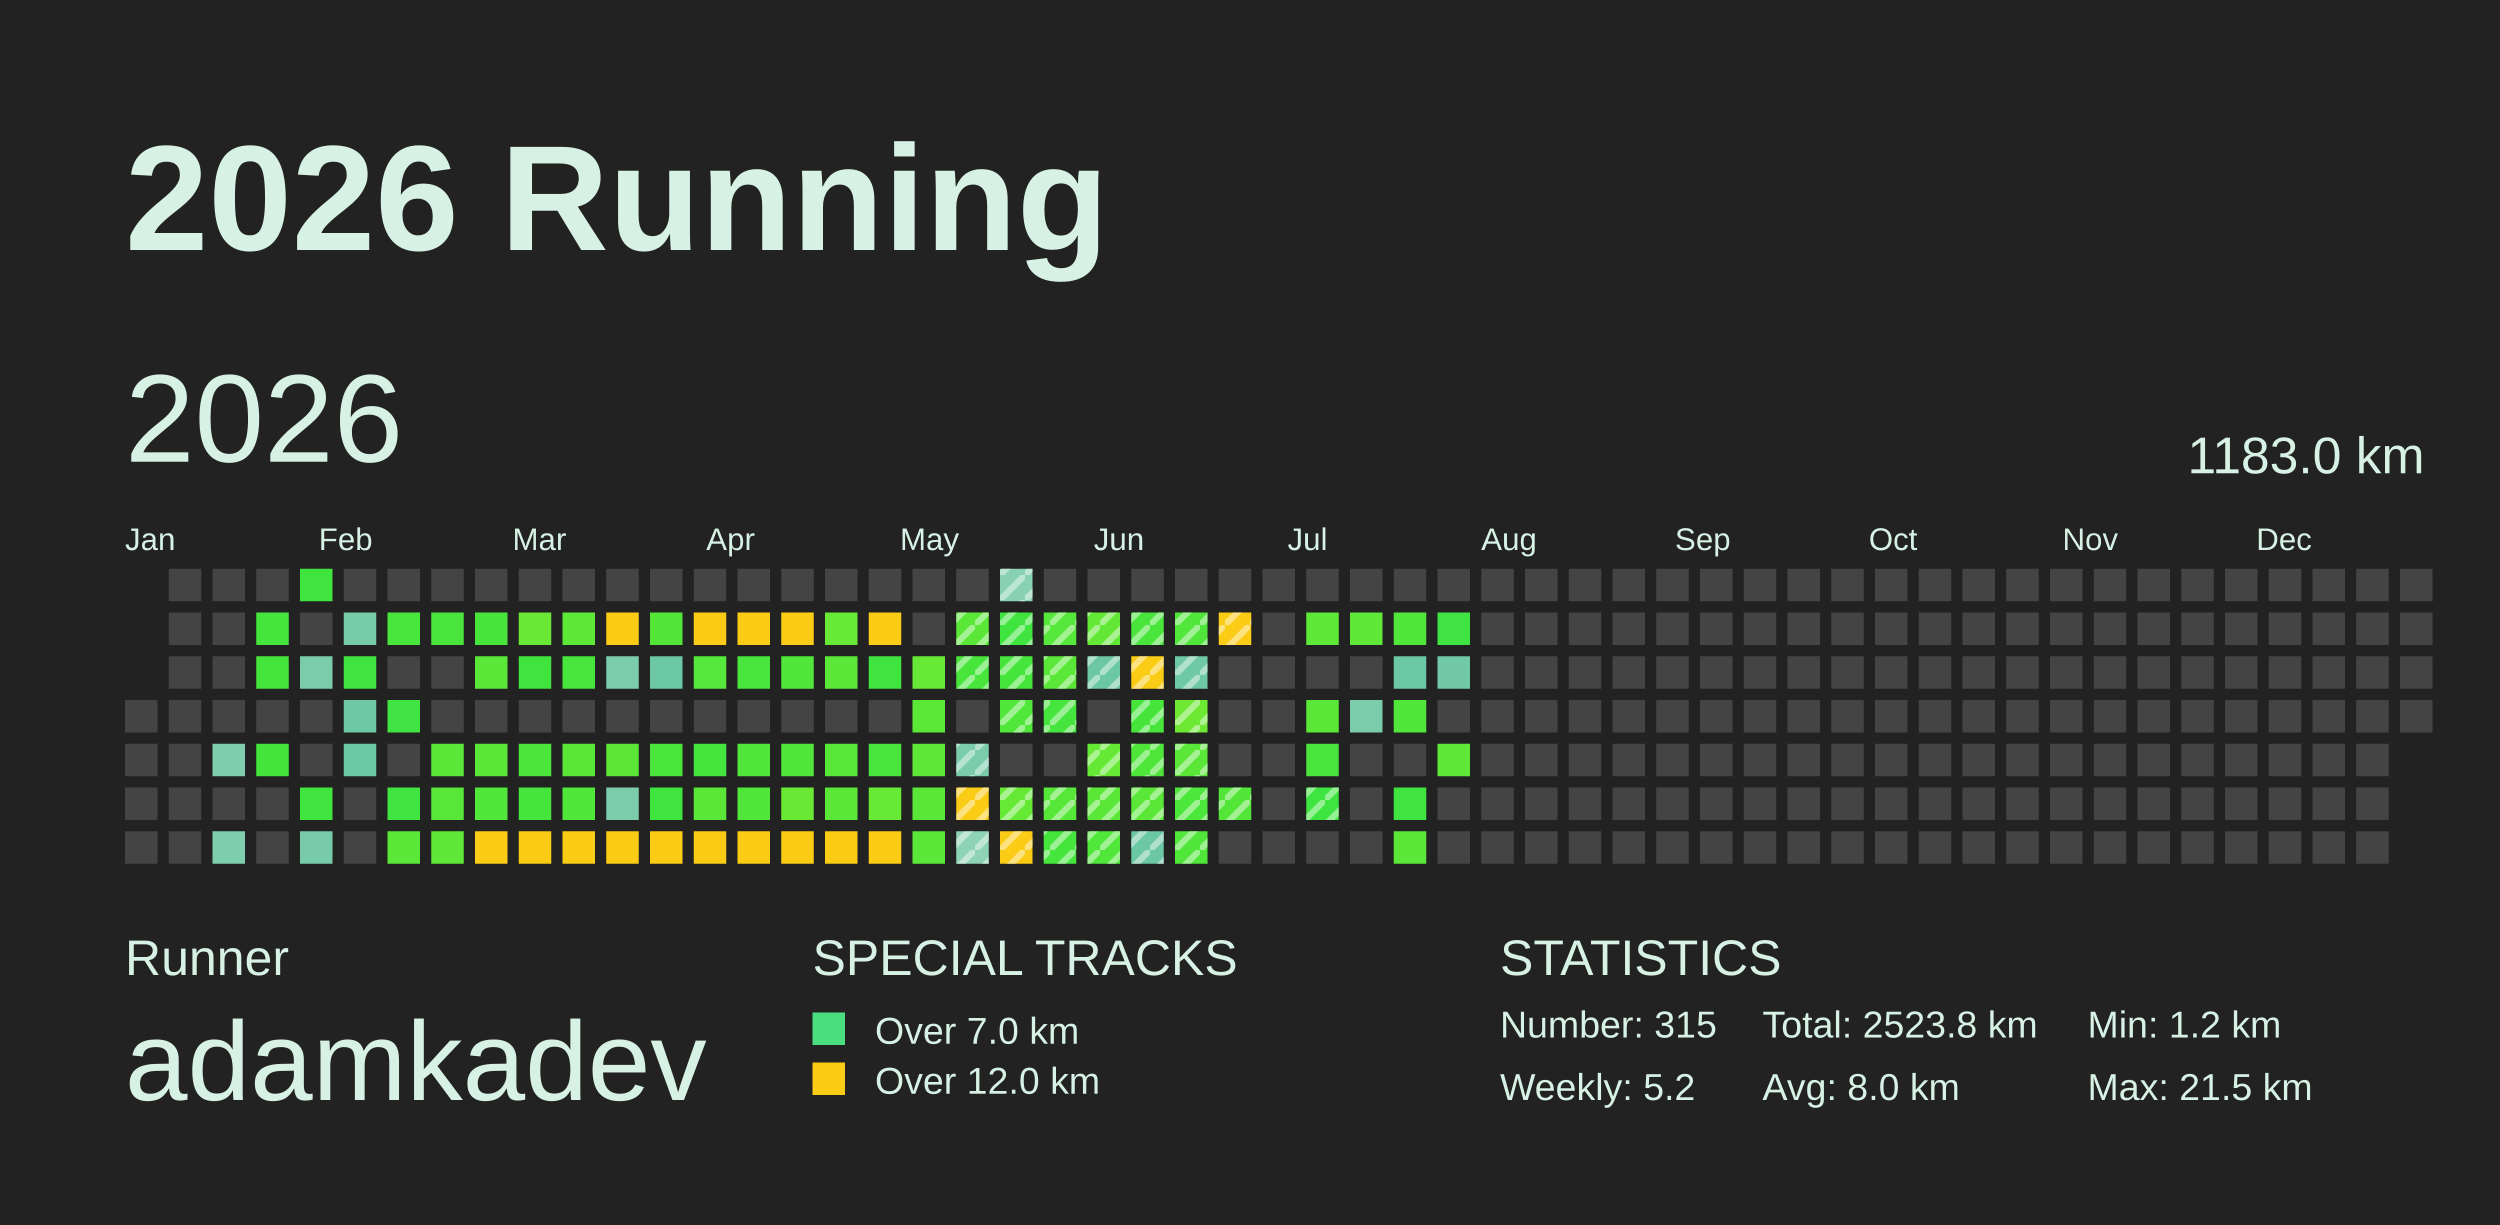
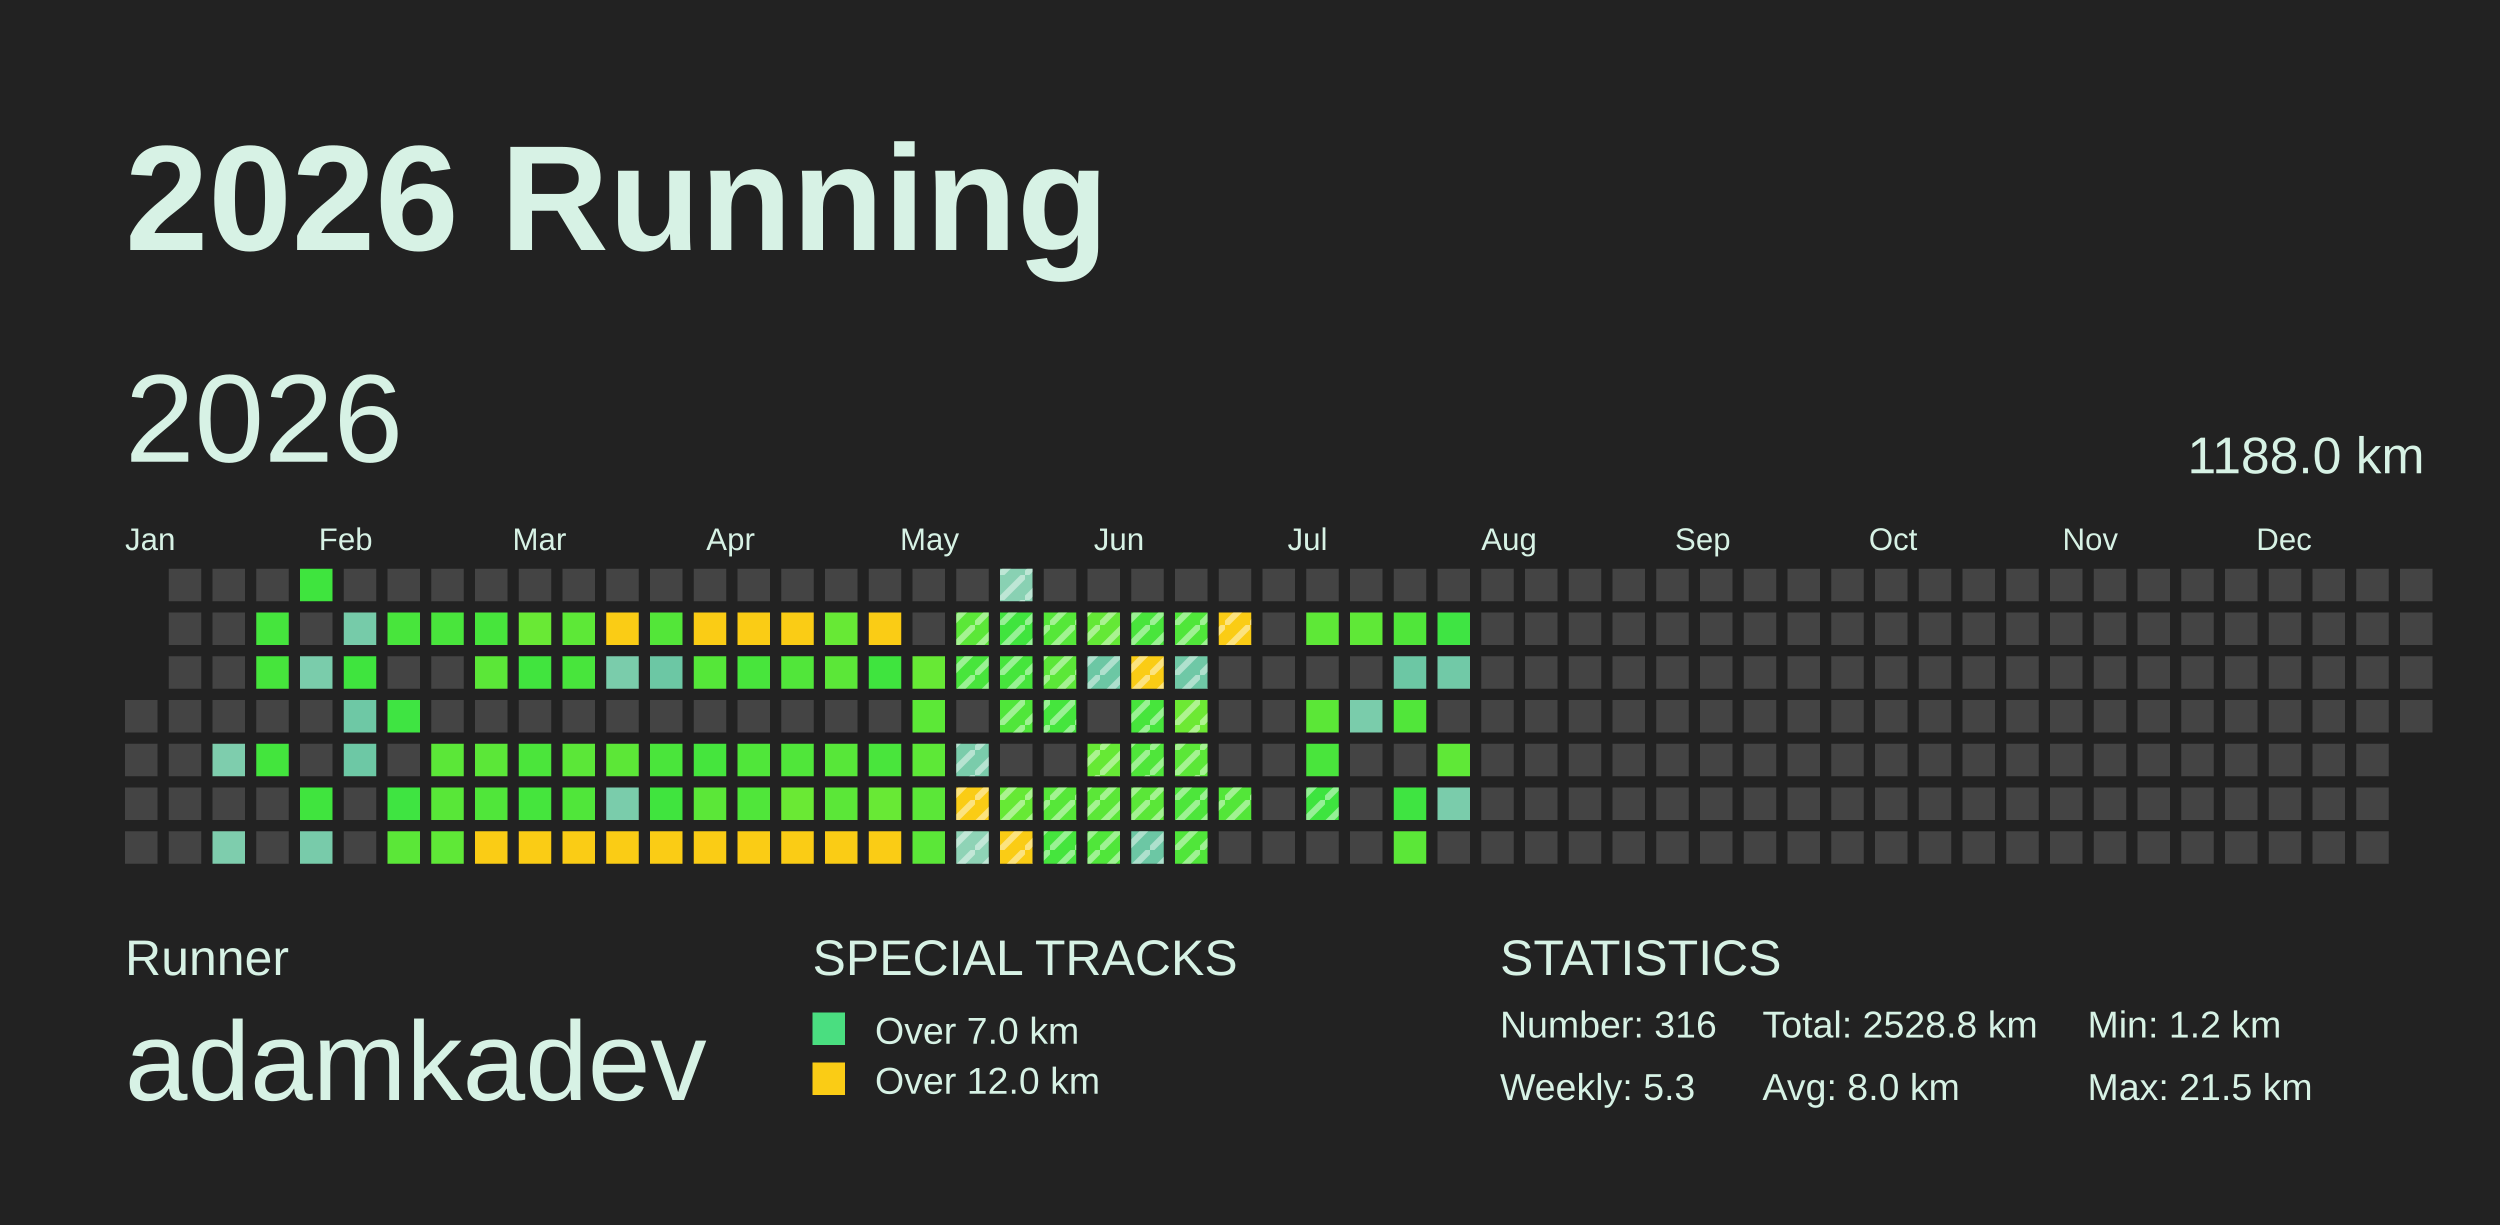
<svg xmlns="http://www.w3.org/2000/svg" baseProfile="full" height="98mm" version="1.1" viewBox="0,0,200,98" width="200mm">
  <defs>
    <pattern height="2" id="indoor-stripe" patternUnits="userSpaceOnUse" width="2">
      <line stroke="white" stroke-opacity="0.45" stroke-width="0.5" x1="0" x2="2" y1="2" y2="0" />
    </pattern>
  </defs>
  <rect fill="#222222" height="98" width="200" x="0" y="0" />
  <text fill="#D7F2E5" style="font-size:12px; font-family:Arial; font-weight:bold;" x="10" y="20">2026 Running</text>
  <text fill="#D7F2E5" style="font-size:4px; font-family:Arial" x="10" y="78">Runner</text>
  <text fill="#D7F2E5" style="font-size:9px; font-family:Arial" x="10" y="88">adamkadev</text>
  <text fill="#D7F2E5" style="font-size:4px; font-family:Arial" x="65" y="78">SPECIAL TRACKS</text>
  <rect fill="#4ADE80" height="2.6" width="2.6" x="65" y="81" />
  <text fill="#D7F2E5" style="font-size:3px; font-family:Arial" x="70" y="83.5">Over 7.0 km</text>
  <rect fill="#FACC15" height="2.6" width="2.6" x="65" y="85" />
  <text fill="#D7F2E5" style="font-size:3px; font-family:Arial" x="70" y="87.5">Over 12.0 km</text>
  <text fill="#D7F2E5" style="font-size:4px; font-family:Arial" x="120" y="78">STATISTICS</text>
-   <text fill="#D7F2E5" style="font-size:3px; font-family:Arial" x="120" y="83">Number: 315</text>
-   <text fill="#D7F2E5" style="font-size:3px; font-family:Arial" x="120" y="88">Weekly: 5.2</text>
-   <text fill="#D7F2E5" style="font-size:3px; font-family:Arial" x="141" y="83">Total: 2523.8 km</text>
+   <text fill="#D7F2E5" style="font-size:3px; font-family:Arial" x="120" y="83">Number: 316</text>
+   <text fill="#D7F2E5" style="font-size:3px; font-family:Arial" x="120" y="88">Weekly: 5.3</text>
+   <text fill="#D7F2E5" style="font-size:3px; font-family:Arial" x="141" y="83">Total: 2528.8 km</text>
  <text fill="#D7F2E5" style="font-size:3px; font-family:Arial" x="141" y="88">Avg: 8.0 km</text>
  <text fill="#D7F2E5" style="font-size:3px; font-family:Arial" x="167" y="83">Min: 1.2 km</text>
  <text fill="#D7F2E5" style="font-size:3px; font-family:Arial" x="167" y="88">Max: 21.5 km</text>
  <text dominant-baseline="hanging" fill="#D7F2E5" style="font-size:10.0px; font-family:Arial;" x="10" y="30">2026</text>
-   <text dominant-baseline="hanging" fill="#D7F2E5" style="font-size:4.125px; font-family:Arial;" x="175" y="35">1183.0 km</text>
+   <text dominant-baseline="hanging" fill="#D7F2E5" style="font-size:4.125px; font-family:Arial;" x="175" y="35">1188.0 km</text>
  <text fill="#D7F2E5" style="font-size:2.5px; font-family:Arial" x="10.0" y="44">Jan</text>
  <text fill="#D7F2E5" style="font-size:2.5px; font-family:Arial" x="25.5" y="44">Feb</text>
  <text fill="#D7F2E5" style="font-size:2.5px; font-family:Arial" x="41.0" y="44">Mar</text>
  <text fill="#D7F2E5" style="font-size:2.5px; font-family:Arial" x="56.5" y="44">Apr</text>
  <text fill="#D7F2E5" style="font-size:2.5px; font-family:Arial" x="72.0" y="44">May</text>
  <text fill="#D7F2E5" style="font-size:2.5px; font-family:Arial" x="87.5" y="44">Jun</text>
  <text fill="#D7F2E5" style="font-size:2.5px; font-family:Arial" x="103.0" y="44">Jul</text>
  <text fill="#D7F2E5" style="font-size:2.5px; font-family:Arial" x="118.5" y="44">Aug</text>
  <text fill="#D7F2E5" style="font-size:2.5px; font-family:Arial" x="134.0" y="44">Sep</text>
  <text fill="#D7F2E5" style="font-size:2.5px; font-family:Arial" x="149.5" y="44">Oct</text>
  <text fill="#D7F2E5" style="font-size:2.5px; font-family:Arial" x="165.0" y="44">Nov</text>
  <text fill="#D7F2E5" style="font-size:2.5px; font-family:Arial" x="180.5" y="44">Dec</text>
  <rect fill="#444444" height="2.6" width="2.6" x="10.0" y="56.0" />
  <rect fill="#444444" height="2.6" width="2.6" x="10.0" y="59.5" />
  <rect fill="#444444" height="2.6" width="2.6" x="10.0" y="63.0" />
  <rect fill="#444444" height="2.6" width="2.6" x="10.0" y="66.5" />
  <rect fill="#444444" height="2.6" width="2.6" x="13.5" y="45.5" />
  <rect fill="#444444" height="2.6" width="2.6" x="13.5" y="49.0" />
  <rect fill="#444444" height="2.6" width="2.6" x="13.5" y="52.5" />
  <rect fill="#444444" height="2.6" width="2.6" x="13.5" y="56.0" />
  <rect fill="#444444" height="2.6" width="2.6" x="13.5" y="59.5" />
  <rect fill="#444444" height="2.6" width="2.6" x="13.5" y="63.0" />
  <rect fill="#444444" height="2.6" width="2.6" x="13.5" y="66.5" />
  <rect fill="#444444" height="2.6" width="2.6" x="17.0" y="45.5" />
  <rect fill="#444444" height="2.6" width="2.6" x="17.0" y="49.0" />
  <rect fill="#444444" height="2.6" width="2.6" x="17.0" y="52.5" />
  <rect fill="#444444" height="2.6" width="2.6" x="17.0" y="56.0" />
  <rect fill="#7ecdad" height="2.6" width="2.6" x="17.0" y="59.5" />
  <rect fill="#444444" height="2.6" width="2.6" x="17.0" y="63.0" />
  <rect fill="#7ecdad" height="2.6" width="2.6" x="17.0" y="66.5" />
  <rect fill="#444444" height="2.6" width="2.6" x="20.5" y="45.5" />
  <rect fill="#45e53d" height="2.6" width="2.6" x="20.5" y="49.0" />
  <rect fill="#46e53c" height="2.6" width="2.6" x="20.5" y="52.5" />
  <rect fill="#444444" height="2.6" width="2.6" x="20.5" y="56.0" />
  <rect fill="#43e53d" height="2.6" width="2.6" x="20.5" y="59.5" />
  <rect fill="#444444" height="2.6" width="2.6" x="20.5" y="63.0" />
  <rect fill="#444444" height="2.6" width="2.6" x="20.5" y="66.5" />
  <rect fill="#3fe43e" height="2.6" width="2.6" x="24.0" y="45.5" />
  <rect fill="#444444" height="2.6" width="2.6" x="24.0" y="49.0" />
  <rect fill="#7accab" height="2.6" width="2.6" x="24.0" y="52.5" />
  <rect fill="#444444" height="2.6" width="2.6" x="24.0" y="56.0" />
  <rect fill="#444444" height="2.6" width="2.6" x="24.0" y="59.5" />
  <rect fill="#40e43e" height="2.6" width="2.6" x="24.0" y="63.0" />
  <rect fill="#78cbaa" height="2.6" width="2.6" x="24.0" y="66.5" />
  <rect fill="#444444" height="2.6" width="2.6" x="27.5" y="45.5" />
  <rect fill="#76cba9" height="2.6" width="2.6" x="27.5" y="49.0" />
  <rect fill="#3fe43e" height="2.6" width="2.6" x="27.5" y="52.5" />
  <rect fill="#6ec8a5" height="2.6" width="2.6" x="27.5" y="56.0" />
  <rect fill="#6dc8a5" height="2.6" width="2.6" x="27.5" y="59.5" />
  <rect fill="#444444" height="2.6" width="2.6" x="27.5" y="63.0" />
  <rect fill="#444444" height="2.6" width="2.6" x="27.5" y="66.5" />
  <rect fill="#444444" height="2.6" width="2.6" x="31.0" y="45.5" />
  <rect fill="#48e53c" height="2.6" width="2.6" x="31.0" y="49.0" />
  <rect fill="#444444" height="2.6" width="2.6" x="31.0" y="52.5" />
  <rect fill="#3fe442" height="2.6" width="2.6" x="31.0" y="56.0" />
  <rect fill="#444444" height="2.6" width="2.6" x="31.0" y="59.5" />
  <rect fill="#3fe441" height="2.6" width="2.6" x="31.0" y="63.0" />
  <rect fill="#5be738" height="2.6" width="2.6" x="31.0" y="66.5" />
  <rect fill="#444444" height="2.6" width="2.6" x="34.5" y="45.5" />
  <rect fill="#49e53c" height="2.6" width="2.6" x="34.5" y="49.0" />
  <rect fill="#444444" height="2.6" width="2.6" x="34.5" y="52.5" />
  <rect fill="#444444" height="2.6" width="2.6" x="34.5" y="56.0" />
  <rect fill="#5be738" height="2.6" width="2.6" x="34.5" y="59.5" />
  <rect fill="#58e738" height="2.6" width="2.6" x="34.5" y="63.0" />
  <rect fill="#5fe837" height="2.6" width="2.6" x="34.5" y="66.5" />
  <rect fill="#444444" height="2.6" width="2.6" x="38.0" y="45.5" />
  <rect fill="#47e53c" height="2.6" width="2.6" x="38.0" y="49.0" />
  <rect fill="#5be738" height="2.6" width="2.6" x="38.0" y="52.5" />
  <rect fill="#444444" height="2.6" width="2.6" x="38.0" y="56.0" />
  <rect fill="#5be738" height="2.6" width="2.6" x="38.0" y="59.5" />
  <rect fill="#50e63a" height="2.6" width="2.6" x="38.0" y="63.0" />
  <rect fill="#FACC15" height="2.6" width="2.6" x="38.0" y="66.5" />
  <rect fill="#444444" height="2.6" width="2.6" x="41.5" y="45.5" />
  <rect fill="#69e935" height="2.6" width="2.6" x="41.5" y="49.0" />
  <rect fill="#41e43e" height="2.6" width="2.6" x="41.5" y="52.5" />
  <rect fill="#444444" height="2.6" width="2.6" x="41.5" y="56.0" />
  <rect fill="#4be53b" height="2.6" width="2.6" x="41.5" y="59.5" />
  <rect fill="#45e53d" height="2.6" width="2.6" x="41.5" y="63.0" />
  <rect fill="#FACC15" height="2.6" width="2.6" x="41.5" y="66.5" />
  <rect fill="#444444" height="2.6" width="2.6" x="45.0" y="45.5" />
  <rect fill="#5de837" height="2.6" width="2.6" x="45.0" y="49.0" />
  <rect fill="#48e53c" height="2.6" width="2.6" x="45.0" y="52.5" />
  <rect fill="#444444" height="2.6" width="2.6" x="45.0" y="56.0" />
  <rect fill="#5be738" height="2.6" width="2.6" x="45.0" y="59.5" />
  <rect fill="#50e63a" height="2.6" width="2.6" x="45.0" y="63.0" />
  <rect fill="#FACC15" height="2.6" width="2.6" x="45.0" y="66.5" />
  <rect fill="#444444" height="2.6" width="2.6" x="48.5" y="45.5" />
  <rect fill="#FACC15" height="2.6" width="2.6" x="48.5" y="49.0" />
  <rect fill="#7accab" height="2.6" width="2.6" x="48.5" y="52.5" />
  <rect fill="#444444" height="2.6" width="2.6" x="48.5" y="56.0" />
  <rect fill="#5ce737" height="2.6" width="2.6" x="48.5" y="59.5" />
  <rect fill="#7accab" height="2.6" width="2.6" x="48.5" y="63.0" />
  <rect fill="#FACC15" height="2.6" width="2.6" x="48.5" y="66.5" />
  <rect fill="#444444" height="2.6" width="2.6" x="52.0" y="45.5" />
  <rect fill="#53e639" height="2.6" width="2.6" x="52.0" y="49.0" />
  <rect fill="#6cc7a4" height="2.6" width="2.6" x="52.0" y="52.5" />
  <rect fill="#444444" height="2.6" width="2.6" x="52.0" y="56.0" />
  <rect fill="#4ae53b" height="2.6" width="2.6" x="52.0" y="59.5" />
  <rect fill="#40e43e" height="2.6" width="2.6" x="52.0" y="63.0" />
  <rect fill="#FACC15" height="2.6" width="2.6" x="52.0" y="66.5" />
  <rect fill="#444444" height="2.6" width="2.6" x="55.5" y="45.5" />
  <rect fill="#FACC15" height="2.6" width="2.6" x="55.5" y="49.0" />
  <rect fill="#55e739" height="2.6" width="2.6" x="55.5" y="52.5" />
  <rect fill="#444444" height="2.6" width="2.6" x="55.5" y="56.0" />
  <rect fill="#45e53d" height="2.6" width="2.6" x="55.5" y="59.5" />
  <rect fill="#5be738" height="2.6" width="2.6" x="55.5" y="63.0" />
  <rect fill="#FACC15" height="2.6" width="2.6" x="55.5" y="66.5" />
  <rect fill="#444444" height="2.6" width="2.6" x="59.0" y="45.5" />
  <rect fill="#FACC15" height="2.6" width="2.6" x="59.0" y="49.0" />
  <rect fill="#48e53c" height="2.6" width="2.6" x="59.0" y="52.5" />
  <rect fill="#444444" height="2.6" width="2.6" x="59.0" y="56.0" />
  <rect fill="#50e63a" height="2.6" width="2.6" x="59.0" y="59.5" />
  <rect fill="#50e63a" height="2.6" width="2.6" x="59.0" y="63.0" />
  <rect fill="#FACC15" height="2.6" width="2.6" x="59.0" y="66.5" />
  <rect fill="#444444" height="2.6" width="2.6" x="62.5" y="45.5" />
  <rect fill="#FACC15" height="2.6" width="2.6" x="62.5" y="49.0" />
  <rect fill="#51e63a" height="2.6" width="2.6" x="62.5" y="52.5" />
  <rect fill="#444444" height="2.6" width="2.6" x="62.5" y="56.0" />
  <rect fill="#50e63a" height="2.6" width="2.6" x="62.5" y="59.5" />
  <rect fill="#6ae934" height="2.6" width="2.6" x="62.5" y="63.0" />
  <rect fill="#FACC15" height="2.6" width="2.6" x="62.5" y="66.5" />
  <rect fill="#444444" height="2.6" width="2.6" x="66.0" y="45.5" />
  <rect fill="#67e935" height="2.6" width="2.6" x="66.0" y="49.0" />
  <rect fill="#5be738" height="2.6" width="2.6" x="66.0" y="52.5" />
  <rect fill="#444444" height="2.6" width="2.6" x="66.0" y="56.0" />
  <rect fill="#57e739" height="2.6" width="2.6" x="66.0" y="59.5" />
  <rect fill="#5be738" height="2.6" width="2.6" x="66.0" y="63.0" />
  <rect fill="#FACC15" height="2.6" width="2.6" x="66.0" y="66.5" />
  <rect fill="#444444" height="2.6" width="2.6" x="69.5" y="45.5" />
  <rect fill="#FACC15" height="2.6" width="2.6" x="69.5" y="49.0" />
  <rect fill="#3fe43e" height="2.6" width="2.6" x="69.5" y="52.5" />
  <rect fill="#444444" height="2.6" width="2.6" x="69.5" y="56.0" />
  <rect fill="#49e53c" height="2.6" width="2.6" x="69.5" y="59.5" />
  <rect fill="#68e935" height="2.6" width="2.6" x="69.5" y="63.0" />
  <rect fill="#FACC15" height="2.6" width="2.6" x="69.5" y="66.5" />
  <rect fill="#444444" height="2.6" width="2.6" x="73.0" y="45.5" />
  <rect fill="#444444" height="2.6" width="2.6" x="73.0" y="49.0" />
  <rect fill="#67e935" height="2.6" width="2.6" x="73.0" y="52.5" />
  <rect fill="#5ce837" height="2.6" width="2.6" x="73.0" y="56.0" />
  <rect fill="#5de837" height="2.6" width="2.6" x="73.0" y="59.5" />
  <rect fill="#5be738" height="2.6" width="2.6" x="73.0" y="63.0" />
  <rect fill="#5be738" height="2.6" width="2.6" x="73.0" y="66.5" />
  <rect fill="#444444" height="2.6" width="2.6" x="76.5" y="45.5" />
  <rect fill="#5be738" height="2.6" width="2.6" x="76.5" y="49.0" />
  <rect fill="url(#indoor-stripe)" height="2.6" style="pointer-events: none;" width="2.6" x="76.5" y="49.0" />
  <rect fill="#48e53c" height="2.6" width="2.6" x="76.5" y="52.5" />
  <rect fill="url(#indoor-stripe)" height="2.6" style="pointer-events: none;" width="2.6" x="76.5" y="52.5" />
  <rect fill="#444444" height="2.6" width="2.6" x="76.5" y="56.0" />
  <rect fill="#7accab" height="2.6" width="2.6" x="76.5" y="59.5" />
  <rect fill="url(#indoor-stripe)" height="2.6" style="pointer-events: none;" width="2.6" x="76.5" y="59.5" />
  <rect fill="#FACC15" height="2.6" width="2.6" x="76.5" y="63.0" />
  <rect fill="url(#indoor-stripe)" height="2.6" style="pointer-events: none;" width="2.6" x="76.5" y="63.0" />
  <rect fill="#8fd3b6" height="2.6" width="2.6" x="76.5" y="66.5" />
  <rect fill="url(#indoor-stripe)" height="2.6" style="pointer-events: none;" width="2.6" x="76.5" y="66.5" />
  <rect fill="#89d1b3" height="2.6" width="2.6" x="80.0" y="45.5" />
  <rect fill="url(#indoor-stripe)" height="2.6" style="pointer-events: none;" width="2.6" x="80.0" y="45.5" />
  <rect fill="#40e43e" height="2.6" width="2.6" x="80.0" y="49.0" />
  <rect fill="url(#indoor-stripe)" height="2.6" style="pointer-events: none;" width="2.6" x="80.0" y="49.0" />
  <rect fill="#46e53c" height="2.6" width="2.6" x="80.0" y="52.5" />
  <rect fill="url(#indoor-stripe)" height="2.6" style="pointer-events: none;" width="2.6" x="80.0" y="52.5" />
  <rect fill="#50e63a" height="2.6" width="2.6" x="80.0" y="56.0" />
  <rect fill="url(#indoor-stripe)" height="2.6" style="pointer-events: none;" width="2.6" x="80.0" y="56.0" />
  <rect fill="#444444" height="2.6" width="2.6" x="80.0" y="59.5" />
  <rect fill="#66e935" height="2.6" width="2.6" x="80.0" y="63.0" />
  <rect fill="url(#indoor-stripe)" height="2.6" style="pointer-events: none;" width="2.6" x="80.0" y="63.0" />
  <rect fill="#FACC15" height="2.6" width="2.6" x="80.0" y="66.5" />
  <rect fill="url(#indoor-stripe)" height="2.6" style="pointer-events: none;" width="2.6" x="80.0" y="66.5" />
  <rect fill="#444444" height="2.6" width="2.6" x="83.5" y="45.5" />
  <rect fill="#55e739" height="2.6" width="2.6" x="83.5" y="49.0" />
  <rect fill="url(#indoor-stripe)" height="2.6" style="pointer-events: none;" width="2.6" x="83.5" y="49.0" />
  <rect fill="#5be738" height="2.6" width="2.6" x="83.5" y="52.5" />
  <rect fill="url(#indoor-stripe)" height="2.6" style="pointer-events: none;" width="2.6" x="83.5" y="52.5" />
  <rect fill="#45e53d" height="2.6" width="2.6" x="83.5" y="56.0" />
  <rect fill="url(#indoor-stripe)" height="2.6" style="pointer-events: none;" width="2.6" x="83.5" y="56.0" />
  <rect fill="#444444" height="2.6" width="2.6" x="83.5" y="59.5" />
  <rect fill="#56e739" height="2.6" width="2.6" x="83.5" y="63.0" />
  <rect fill="url(#indoor-stripe)" height="2.6" style="pointer-events: none;" width="2.6" x="83.5" y="63.0" />
  <rect fill="#45e53d" height="2.6" width="2.6" x="83.5" y="66.5" />
  <rect fill="url(#indoor-stripe)" height="2.6" style="pointer-events: none;" width="2.6" x="83.5" y="66.5" />
  <rect fill="#444444" height="2.6" width="2.6" x="87.0" y="45.5" />
  <rect fill="#64e836" height="2.6" width="2.6" x="87.0" y="49.0" />
  <rect fill="url(#indoor-stripe)" height="2.6" style="pointer-events: none;" width="2.6" x="87.0" y="49.0" />
  <rect fill="#6cc7a4" height="2.6" width="2.6" x="87.0" y="52.5" />
  <rect fill="url(#indoor-stripe)" height="2.6" style="pointer-events: none;" width="2.6" x="87.0" y="52.5" />
  <rect fill="#444444" height="2.6" width="2.6" x="87.0" y="56.0" />
  <rect fill="#66e935" height="2.6" width="2.6" x="87.0" y="59.5" />
  <rect fill="url(#indoor-stripe)" height="2.6" style="pointer-events: none;" width="2.6" x="87.0" y="59.5" />
  <rect fill="#5be738" height="2.6" width="2.6" x="87.0" y="63.0" />
  <rect fill="url(#indoor-stripe)" height="2.6" style="pointer-events: none;" width="2.6" x="87.0" y="63.0" />
  <rect fill="#50e63a" height="2.6" width="2.6" x="87.0" y="66.5" />
  <rect fill="url(#indoor-stripe)" height="2.6" style="pointer-events: none;" width="2.6" x="87.0" y="66.5" />
  <rect fill="#444444" height="2.6" width="2.6" x="90.5" y="45.5" />
  <rect fill="#49e53c" height="2.6" width="2.6" x="90.5" y="49.0" />
  <rect fill="url(#indoor-stripe)" height="2.6" style="pointer-events: none;" width="2.6" x="90.5" y="49.0" />
  <rect fill="#FACC15" height="2.6" width="2.6" x="90.5" y="52.5" />
  <rect fill="url(#indoor-stripe)" height="2.6" style="pointer-events: none;" width="2.6" x="90.5" y="52.5" />
  <rect fill="#47e53c" height="2.6" width="2.6" x="90.5" y="56.0" />
  <rect fill="url(#indoor-stripe)" height="2.6" style="pointer-events: none;" width="2.6" x="90.5" y="56.0" />
  <rect fill="#4fe63a" height="2.6" width="2.6" x="90.5" y="59.5" />
  <rect fill="url(#indoor-stripe)" height="2.6" style="pointer-events: none;" width="2.6" x="90.5" y="59.5" />
  <rect fill="#5ae738" height="2.6" width="2.6" x="90.5" y="63.0" />
  <rect fill="url(#indoor-stripe)" height="2.6" style="pointer-events: none;" width="2.6" x="90.5" y="63.0" />
  <rect fill="#6cc7a4" height="2.6" width="2.6" x="90.5" y="66.5" />
  <rect fill="url(#indoor-stripe)" height="2.6" style="pointer-events: none;" width="2.6" x="90.5" y="66.5" />
  <rect fill="#444444" height="2.6" width="2.6" x="94.0" y="45.5" />
  <rect fill="#50e63a" height="2.6" width="2.6" x="94.0" y="49.0" />
  <rect fill="url(#indoor-stripe)" height="2.6" style="pointer-events: none;" width="2.6" x="94.0" y="49.0" />
  <rect fill="#6fc8a6" height="2.6" width="2.6" x="94.0" y="52.5" />
  <rect fill="url(#indoor-stripe)" height="2.6" style="pointer-events: none;" width="2.6" x="94.0" y="52.5" />
  <rect fill="#6de934" height="2.6" width="2.6" x="94.0" y="56.0" />
  <rect fill="url(#indoor-stripe)" height="2.6" style="pointer-events: none;" width="2.6" x="94.0" y="56.0" />
  <rect fill="#5be738" height="2.6" width="2.6" x="94.0" y="59.5" />
  <rect fill="url(#indoor-stripe)" height="2.6" style="pointer-events: none;" width="2.6" x="94.0" y="59.5" />
  <rect fill="#4de63b" height="2.6" width="2.6" x="94.0" y="63.0" />
  <rect fill="url(#indoor-stripe)" height="2.6" style="pointer-events: none;" width="2.6" x="94.0" y="63.0" />
  <rect fill="#50e63a" height="2.6" width="2.6" x="94.0" y="66.5" />
  <rect fill="url(#indoor-stripe)" height="2.6" style="pointer-events: none;" width="2.6" x="94.0" y="66.5" />
  <rect fill="#444444" height="2.6" width="2.6" x="97.5" y="45.5" />
  <rect fill="#FACC15" height="2.6" width="2.6" x="97.5" y="49.0" />
  <rect fill="url(#indoor-stripe)" height="2.6" style="pointer-events: none;" width="2.6" x="97.5" y="49.0" />
  <rect fill="#444444" height="2.6" width="2.6" x="97.5" y="52.5" />
  <rect fill="#444444" height="2.6" width="2.6" x="97.5" y="56.0" />
  <rect fill="#444444" height="2.6" width="2.6" x="97.5" y="59.5" />
  <rect fill="#53e639" height="2.6" width="2.6" x="97.5" y="63.0" />
  <rect fill="url(#indoor-stripe)" height="2.6" style="pointer-events: none;" width="2.6" x="97.5" y="63.0" />
  <rect fill="#444444" height="2.6" width="2.6" x="97.5" y="66.5" />
  <rect fill="#444444" height="2.6" width="2.6" x="101.0" y="45.5" />
  <rect fill="#444444" height="2.6" width="2.6" x="101.0" y="49.0" />
  <rect fill="#444444" height="2.6" width="2.6" x="101.0" y="52.5" />
  <rect fill="#444444" height="2.6" width="2.6" x="101.0" y="56.0" />
  <rect fill="#444444" height="2.6" width="2.6" x="101.0" y="59.5" />
  <rect fill="#444444" height="2.6" width="2.6" x="101.0" y="63.0" />
  <rect fill="#444444" height="2.6" width="2.6" x="101.0" y="66.5" />
  <rect fill="#444444" height="2.6" width="2.6" x="104.5" y="45.5" />
  <rect fill="#5ee837" height="2.6" width="2.6" x="104.5" y="49.0" />
  <rect fill="#444444" height="2.6" width="2.6" x="104.5" y="52.5" />
  <rect fill="#5be737" height="2.6" width="2.6" x="104.5" y="56.0" />
  <rect fill="#49e53c" height="2.6" width="2.6" x="104.5" y="59.5" />
  <rect fill="#3ee43f" height="2.6" width="2.6" x="104.5" y="63.0" />
  <rect fill="url(#indoor-stripe)" height="2.6" style="pointer-events: none;" width="2.6" x="104.5" y="63.0" />
  <rect fill="#444444" height="2.6" width="2.6" x="104.5" y="66.5" />
  <rect fill="#444444" height="2.6" width="2.6" x="108.0" y="45.5" />
  <rect fill="#5fe837" height="2.6" width="2.6" x="108.0" y="49.0" />
  <rect fill="#444444" height="2.6" width="2.6" x="108.0" y="52.5" />
  <rect fill="#7accab" height="2.6" width="2.6" x="108.0" y="56.0" />
  <rect fill="#444444" height="2.6" width="2.6" x="108.0" y="59.5" />
  <rect fill="#444444" height="2.6" width="2.6" x="108.0" y="63.0" />
  <rect fill="#444444" height="2.6" width="2.6" x="108.0" y="66.5" />
  <rect fill="#444444" height="2.6" width="2.6" x="111.5" y="45.5" />
  <rect fill="#50e63a" height="2.6" width="2.6" x="111.5" y="49.0" />
  <rect fill="#6cc7a4" height="2.6" width="2.6" x="111.5" y="52.5" />
  <rect fill="#51e63a" height="2.6" width="2.6" x="111.5" y="56.0" />
  <rect fill="#444444" height="2.6" width="2.6" x="111.5" y="59.5" />
  <rect fill="#3fe441" height="2.6" width="2.6" x="111.5" y="63.0" />
  <rect fill="#5be738" height="2.6" width="2.6" x="111.5" y="66.5" />
  <rect fill="#444444" height="2.6" width="2.6" x="115.0" y="45.5" />
  <rect fill="#3fe443" height="2.6" width="2.6" x="115.0" y="49.0" />
  <rect fill="#71c9a7" height="2.6" width="2.6" x="115.0" y="52.5" />
  <rect fill="#444444" height="2.6" width="2.6" x="115.0" y="56.0" />
  <rect fill="#5fe837" height="2.6" width="2.6" x="115.0" y="59.5" />
-   <rect fill="#444444" height="2.6" width="2.6" x="115.0" y="63.0" />
+   <rect fill="#7accab" height="2.6" width="2.6" x="115.0" y="63.0" />
  <rect fill="#444444" height="2.6" width="2.6" x="115.0" y="66.5" />
  <rect fill="#444444" height="2.6" width="2.6" x="118.5" y="45.5" />
  <rect fill="#444444" height="2.6" width="2.6" x="118.5" y="49.0" />
  <rect fill="#444444" height="2.6" width="2.6" x="118.5" y="52.5" />
  <rect fill="#444444" height="2.6" width="2.6" x="118.5" y="56.0" />
  <rect fill="#444444" height="2.6" width="2.6" x="118.5" y="59.5" />
  <rect fill="#444444" height="2.6" width="2.6" x="118.5" y="63.0" />
  <rect fill="#444444" height="2.6" width="2.6" x="118.5" y="66.5" />
  <rect fill="#444444" height="2.6" width="2.6" x="122.0" y="45.5" />
  <rect fill="#444444" height="2.6" width="2.6" x="122.0" y="49.0" />
  <rect fill="#444444" height="2.6" width="2.6" x="122.0" y="52.5" />
  <rect fill="#444444" height="2.6" width="2.6" x="122.0" y="56.0" />
  <rect fill="#444444" height="2.6" width="2.6" x="122.0" y="59.5" />
  <rect fill="#444444" height="2.6" width="2.6" x="122.0" y="63.0" />
  <rect fill="#444444" height="2.6" width="2.6" x="122.0" y="66.5" />
  <rect fill="#444444" height="2.6" width="2.6" x="125.5" y="45.5" />
  <rect fill="#444444" height="2.6" width="2.6" x="125.5" y="49.0" />
  <rect fill="#444444" height="2.6" width="2.6" x="125.5" y="52.5" />
  <rect fill="#444444" height="2.6" width="2.6" x="125.5" y="56.0" />
  <rect fill="#444444" height="2.6" width="2.6" x="125.5" y="59.5" />
  <rect fill="#444444" height="2.6" width="2.6" x="125.5" y="63.0" />
  <rect fill="#444444" height="2.6" width="2.6" x="125.5" y="66.5" />
  <rect fill="#444444" height="2.6" width="2.6" x="129.0" y="45.5" />
  <rect fill="#444444" height="2.6" width="2.6" x="129.0" y="49.0" />
  <rect fill="#444444" height="2.6" width="2.6" x="129.0" y="52.5" />
  <rect fill="#444444" height="2.6" width="2.6" x="129.0" y="56.0" />
  <rect fill="#444444" height="2.6" width="2.6" x="129.0" y="59.5" />
  <rect fill="#444444" height="2.6" width="2.6" x="129.0" y="63.0" />
  <rect fill="#444444" height="2.6" width="2.6" x="129.0" y="66.5" />
  <rect fill="#444444" height="2.6" width="2.6" x="132.5" y="45.5" />
  <rect fill="#444444" height="2.6" width="2.6" x="132.5" y="49.0" />
  <rect fill="#444444" height="2.6" width="2.6" x="132.5" y="52.5" />
  <rect fill="#444444" height="2.6" width="2.6" x="132.5" y="56.0" />
  <rect fill="#444444" height="2.6" width="2.6" x="132.5" y="59.5" />
  <rect fill="#444444" height="2.6" width="2.6" x="132.5" y="63.0" />
  <rect fill="#444444" height="2.6" width="2.6" x="132.5" y="66.5" />
  <rect fill="#444444" height="2.6" width="2.6" x="136.0" y="45.5" />
  <rect fill="#444444" height="2.6" width="2.6" x="136.0" y="49.0" />
  <rect fill="#444444" height="2.6" width="2.6" x="136.0" y="52.5" />
  <rect fill="#444444" height="2.6" width="2.6" x="136.0" y="56.0" />
  <rect fill="#444444" height="2.6" width="2.6" x="136.0" y="59.5" />
  <rect fill="#444444" height="2.6" width="2.6" x="136.0" y="63.0" />
  <rect fill="#444444" height="2.6" width="2.6" x="136.0" y="66.5" />
  <rect fill="#444444" height="2.6" width="2.6" x="139.5" y="45.5" />
  <rect fill="#444444" height="2.6" width="2.6" x="139.5" y="49.0" />
  <rect fill="#444444" height="2.6" width="2.6" x="139.5" y="52.5" />
  <rect fill="#444444" height="2.6" width="2.6" x="139.5" y="56.0" />
  <rect fill="#444444" height="2.6" width="2.6" x="139.5" y="59.5" />
  <rect fill="#444444" height="2.6" width="2.6" x="139.5" y="63.0" />
  <rect fill="#444444" height="2.6" width="2.6" x="139.5" y="66.5" />
  <rect fill="#444444" height="2.6" width="2.6" x="143.0" y="45.5" />
  <rect fill="#444444" height="2.6" width="2.6" x="143.0" y="49.0" />
  <rect fill="#444444" height="2.6" width="2.6" x="143.0" y="52.5" />
  <rect fill="#444444" height="2.6" width="2.6" x="143.0" y="56.0" />
  <rect fill="#444444" height="2.6" width="2.6" x="143.0" y="59.5" />
  <rect fill="#444444" height="2.6" width="2.6" x="143.0" y="63.0" />
  <rect fill="#444444" height="2.6" width="2.6" x="143.0" y="66.5" />
  <rect fill="#444444" height="2.6" width="2.6" x="146.5" y="45.5" />
  <rect fill="#444444" height="2.6" width="2.6" x="146.5" y="49.0" />
  <rect fill="#444444" height="2.6" width="2.6" x="146.5" y="52.5" />
  <rect fill="#444444" height="2.6" width="2.6" x="146.5" y="56.0" />
  <rect fill="#444444" height="2.6" width="2.6" x="146.5" y="59.5" />
  <rect fill="#444444" height="2.6" width="2.6" x="146.5" y="63.0" />
  <rect fill="#444444" height="2.6" width="2.6" x="146.5" y="66.5" />
  <rect fill="#444444" height="2.6" width="2.6" x="150.0" y="45.5" />
  <rect fill="#444444" height="2.6" width="2.6" x="150.0" y="49.0" />
  <rect fill="#444444" height="2.6" width="2.6" x="150.0" y="52.5" />
  <rect fill="#444444" height="2.6" width="2.6" x="150.0" y="56.0" />
  <rect fill="#444444" height="2.6" width="2.6" x="150.0" y="59.5" />
  <rect fill="#444444" height="2.6" width="2.6" x="150.0" y="63.0" />
  <rect fill="#444444" height="2.6" width="2.6" x="150.0" y="66.5" />
  <rect fill="#444444" height="2.6" width="2.6" x="153.5" y="45.5" />
  <rect fill="#444444" height="2.6" width="2.6" x="153.5" y="49.0" />
  <rect fill="#444444" height="2.6" width="2.6" x="153.5" y="52.5" />
  <rect fill="#444444" height="2.6" width="2.6" x="153.5" y="56.0" />
  <rect fill="#444444" height="2.6" width="2.6" x="153.5" y="59.5" />
  <rect fill="#444444" height="2.6" width="2.6" x="153.5" y="63.0" />
  <rect fill="#444444" height="2.6" width="2.6" x="153.5" y="66.5" />
  <rect fill="#444444" height="2.6" width="2.6" x="157.0" y="45.5" />
  <rect fill="#444444" height="2.6" width="2.6" x="157.0" y="49.0" />
  <rect fill="#444444" height="2.6" width="2.6" x="157.0" y="52.5" />
  <rect fill="#444444" height="2.6" width="2.6" x="157.0" y="56.0" />
  <rect fill="#444444" height="2.6" width="2.6" x="157.0" y="59.5" />
  <rect fill="#444444" height="2.6" width="2.6" x="157.0" y="63.0" />
  <rect fill="#444444" height="2.6" width="2.6" x="157.0" y="66.5" />
  <rect fill="#444444" height="2.6" width="2.6" x="160.5" y="45.5" />
  <rect fill="#444444" height="2.6" width="2.6" x="160.5" y="49.0" />
  <rect fill="#444444" height="2.6" width="2.6" x="160.5" y="52.5" />
  <rect fill="#444444" height="2.6" width="2.6" x="160.5" y="56.0" />
  <rect fill="#444444" height="2.6" width="2.6" x="160.5" y="59.5" />
  <rect fill="#444444" height="2.6" width="2.6" x="160.5" y="63.0" />
  <rect fill="#444444" height="2.6" width="2.6" x="160.5" y="66.5" />
  <rect fill="#444444" height="2.6" width="2.6" x="164.0" y="45.5" />
  <rect fill="#444444" height="2.6" width="2.6" x="164.0" y="49.0" />
  <rect fill="#444444" height="2.6" width="2.6" x="164.0" y="52.5" />
  <rect fill="#444444" height="2.6" width="2.6" x="164.0" y="56.0" />
  <rect fill="#444444" height="2.6" width="2.6" x="164.0" y="59.5" />
  <rect fill="#444444" height="2.6" width="2.6" x="164.0" y="63.0" />
  <rect fill="#444444" height="2.6" width="2.6" x="164.0" y="66.5" />
  <rect fill="#444444" height="2.6" width="2.6" x="167.5" y="45.5" />
  <rect fill="#444444" height="2.6" width="2.6" x="167.5" y="49.0" />
  <rect fill="#444444" height="2.6" width="2.6" x="167.5" y="52.5" />
  <rect fill="#444444" height="2.6" width="2.6" x="167.5" y="56.0" />
  <rect fill="#444444" height="2.6" width="2.6" x="167.5" y="59.5" />
  <rect fill="#444444" height="2.6" width="2.6" x="167.5" y="63.0" />
  <rect fill="#444444" height="2.6" width="2.6" x="167.5" y="66.5" />
  <rect fill="#444444" height="2.6" width="2.6" x="171.0" y="45.5" />
  <rect fill="#444444" height="2.6" width="2.6" x="171.0" y="49.0" />
  <rect fill="#444444" height="2.6" width="2.6" x="171.0" y="52.5" />
  <rect fill="#444444" height="2.6" width="2.6" x="171.0" y="56.0" />
  <rect fill="#444444" height="2.6" width="2.6" x="171.0" y="59.5" />
  <rect fill="#444444" height="2.6" width="2.6" x="171.0" y="63.0" />
  <rect fill="#444444" height="2.6" width="2.6" x="171.0" y="66.5" />
  <rect fill="#444444" height="2.6" width="2.6" x="174.5" y="45.5" />
  <rect fill="#444444" height="2.6" width="2.6" x="174.5" y="49.0" />
  <rect fill="#444444" height="2.6" width="2.6" x="174.5" y="52.5" />
  <rect fill="#444444" height="2.6" width="2.6" x="174.5" y="56.0" />
  <rect fill="#444444" height="2.6" width="2.6" x="174.5" y="59.5" />
  <rect fill="#444444" height="2.6" width="2.6" x="174.5" y="63.0" />
  <rect fill="#444444" height="2.6" width="2.6" x="174.5" y="66.5" />
  <rect fill="#444444" height="2.6" width="2.6" x="178.0" y="45.5" />
  <rect fill="#444444" height="2.6" width="2.6" x="178.0" y="49.0" />
  <rect fill="#444444" height="2.6" width="2.6" x="178.0" y="52.5" />
  <rect fill="#444444" height="2.6" width="2.6" x="178.0" y="56.0" />
  <rect fill="#444444" height="2.6" width="2.6" x="178.0" y="59.5" />
  <rect fill="#444444" height="2.6" width="2.6" x="178.0" y="63.0" />
  <rect fill="#444444" height="2.6" width="2.6" x="178.0" y="66.5" />
  <rect fill="#444444" height="2.6" width="2.6" x="181.5" y="45.5" />
  <rect fill="#444444" height="2.6" width="2.6" x="181.5" y="49.0" />
  <rect fill="#444444" height="2.6" width="2.6" x="181.5" y="52.5" />
  <rect fill="#444444" height="2.6" width="2.6" x="181.5" y="56.0" />
  <rect fill="#444444" height="2.6" width="2.6" x="181.5" y="59.5" />
  <rect fill="#444444" height="2.6" width="2.6" x="181.5" y="63.0" />
  <rect fill="#444444" height="2.6" width="2.6" x="181.5" y="66.5" />
  <rect fill="#444444" height="2.6" width="2.6" x="185.0" y="45.5" />
  <rect fill="#444444" height="2.6" width="2.6" x="185.0" y="49.0" />
  <rect fill="#444444" height="2.6" width="2.6" x="185.0" y="52.5" />
  <rect fill="#444444" height="2.6" width="2.6" x="185.0" y="56.0" />
  <rect fill="#444444" height="2.6" width="2.6" x="185.0" y="59.5" />
  <rect fill="#444444" height="2.6" width="2.6" x="185.0" y="63.0" />
  <rect fill="#444444" height="2.6" width="2.6" x="185.0" y="66.5" />
  <rect fill="#444444" height="2.6" width="2.6" x="188.5" y="45.5" />
  <rect fill="#444444" height="2.6" width="2.6" x="188.5" y="49.0" />
  <rect fill="#444444" height="2.6" width="2.6" x="188.5" y="52.5" />
  <rect fill="#444444" height="2.6" width="2.6" x="188.5" y="56.0" />
  <rect fill="#444444" height="2.6" width="2.6" x="188.5" y="59.5" />
  <rect fill="#444444" height="2.6" width="2.6" x="188.5" y="63.0" />
  <rect fill="#444444" height="2.6" width="2.6" x="188.5" y="66.5" />
  <rect fill="#444444" height="2.6" width="2.6" x="192.0" y="45.5" />
  <rect fill="#444444" height="2.6" width="2.6" x="192.0" y="49.0" />
  <rect fill="#444444" height="2.6" width="2.6" x="192.0" y="52.5" />
  <rect fill="#444444" height="2.6" width="2.6" x="192.0" y="56.0" />
</svg>
